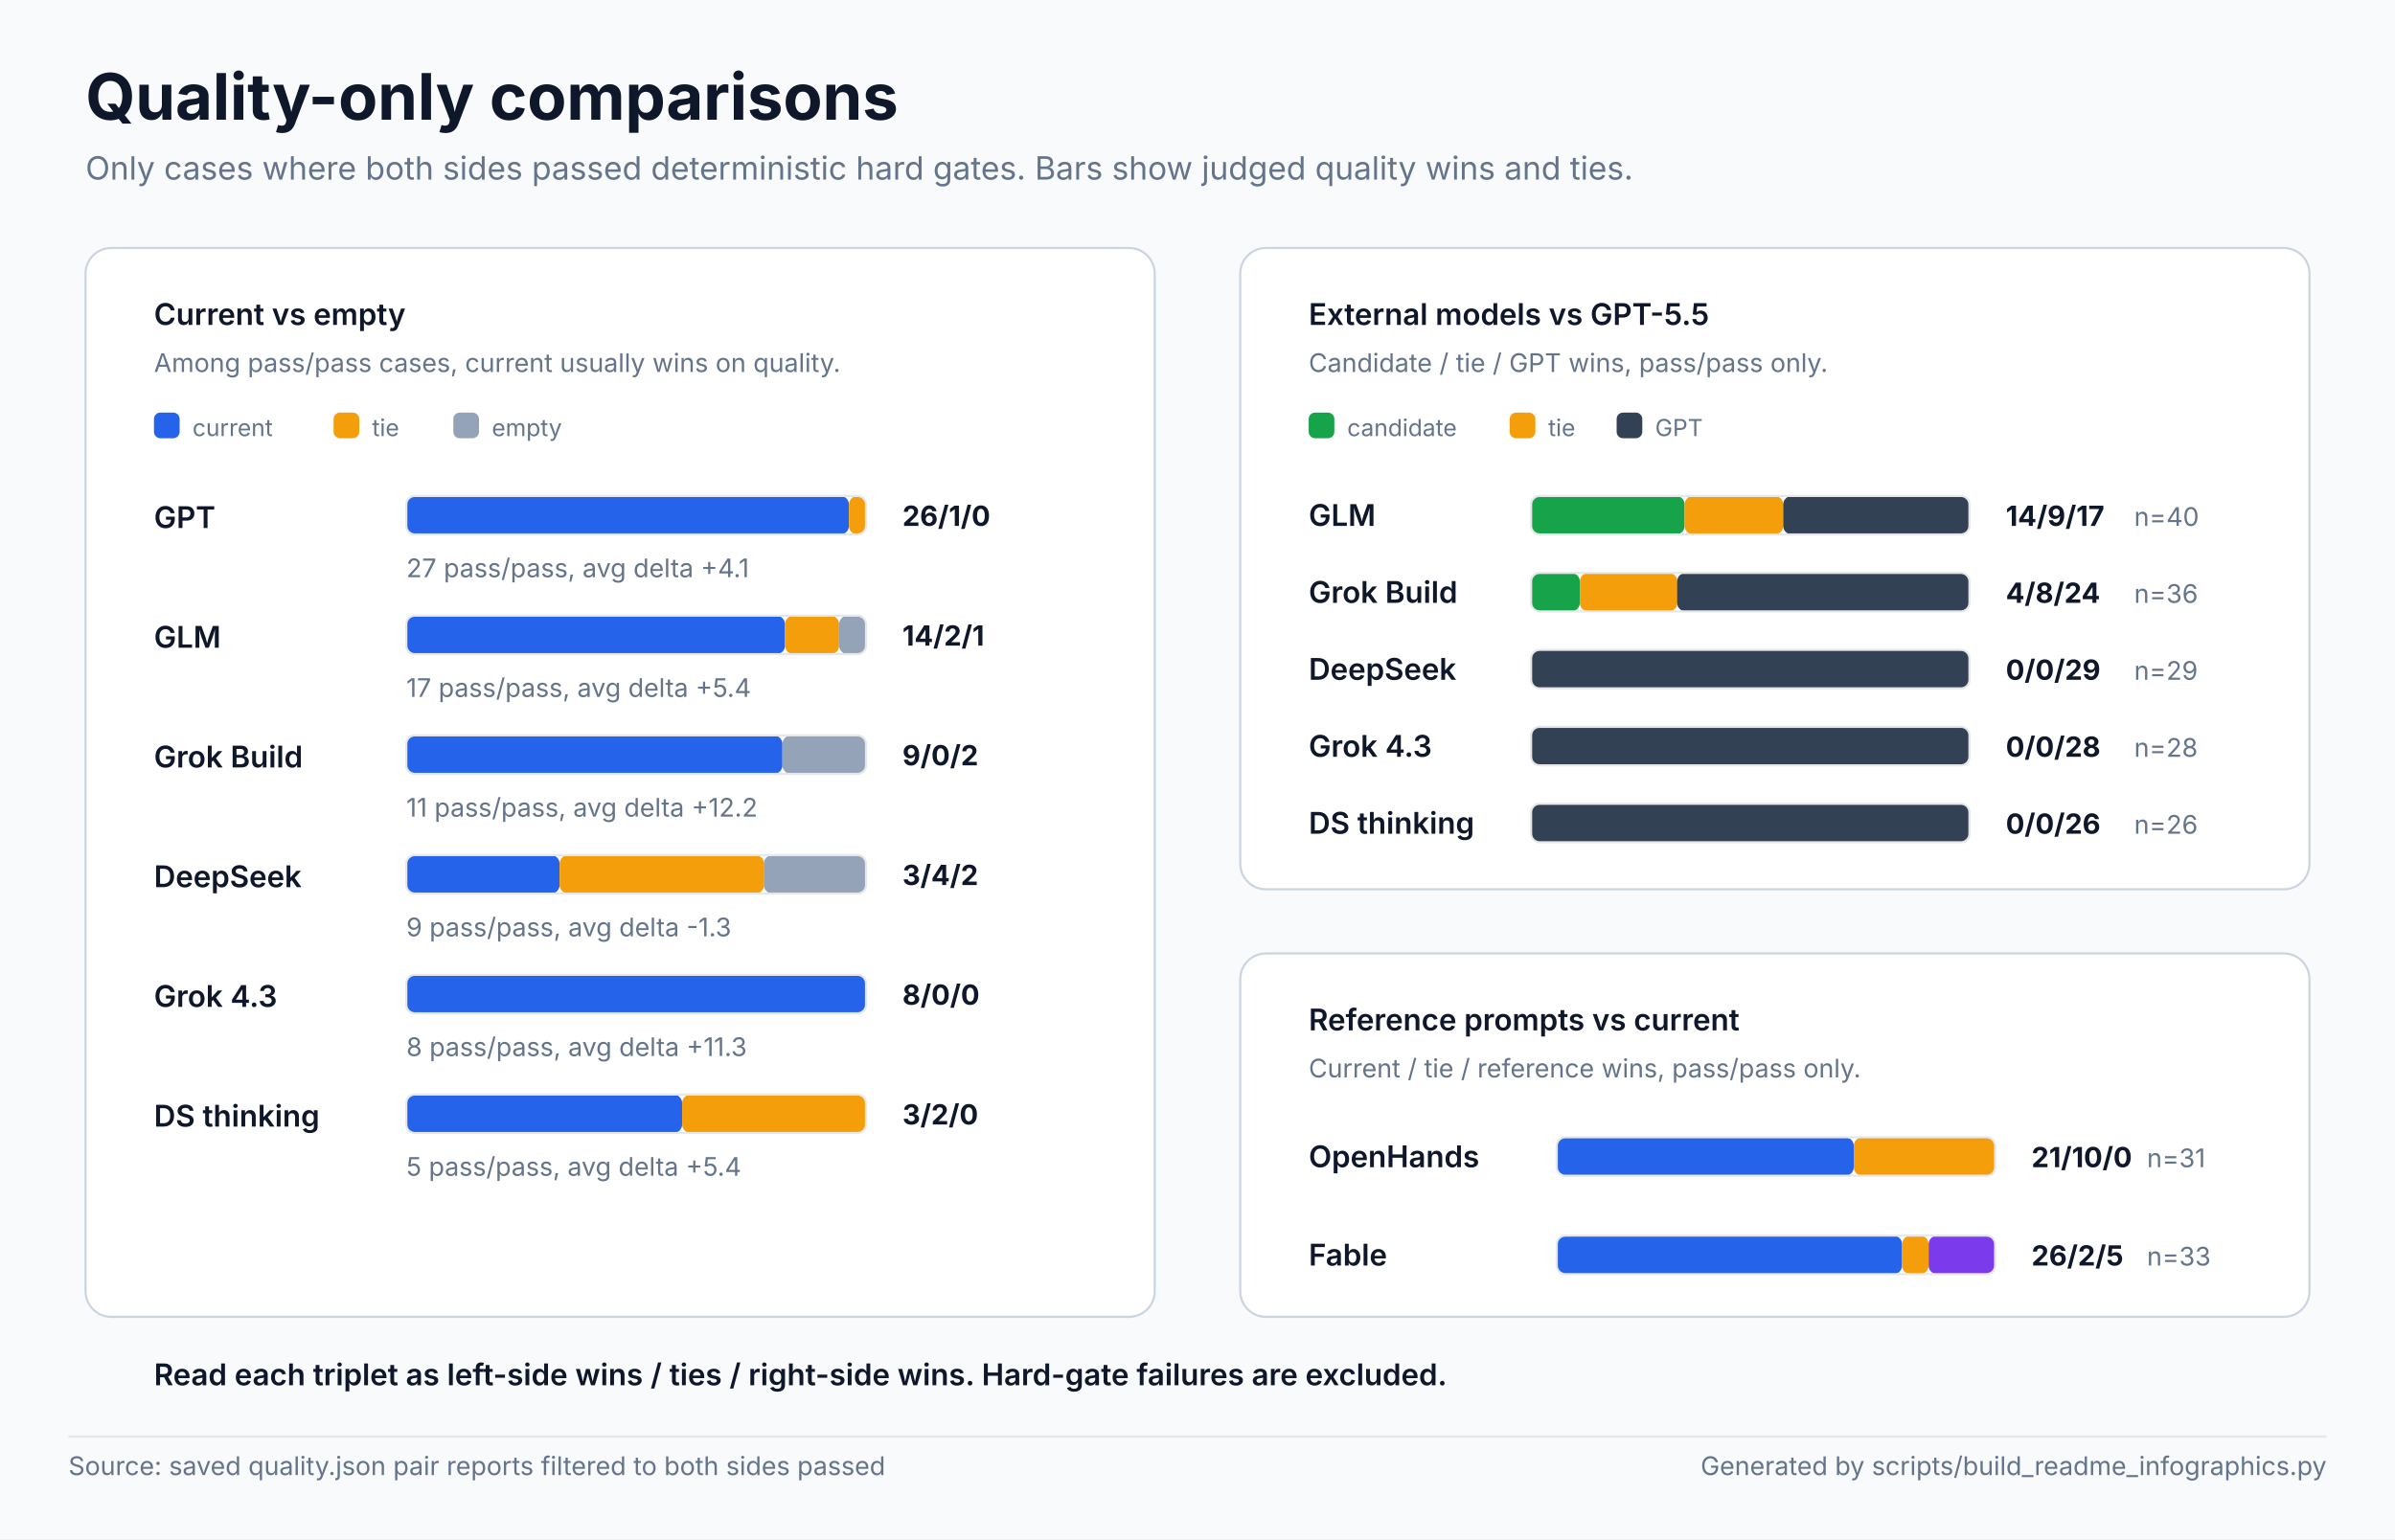
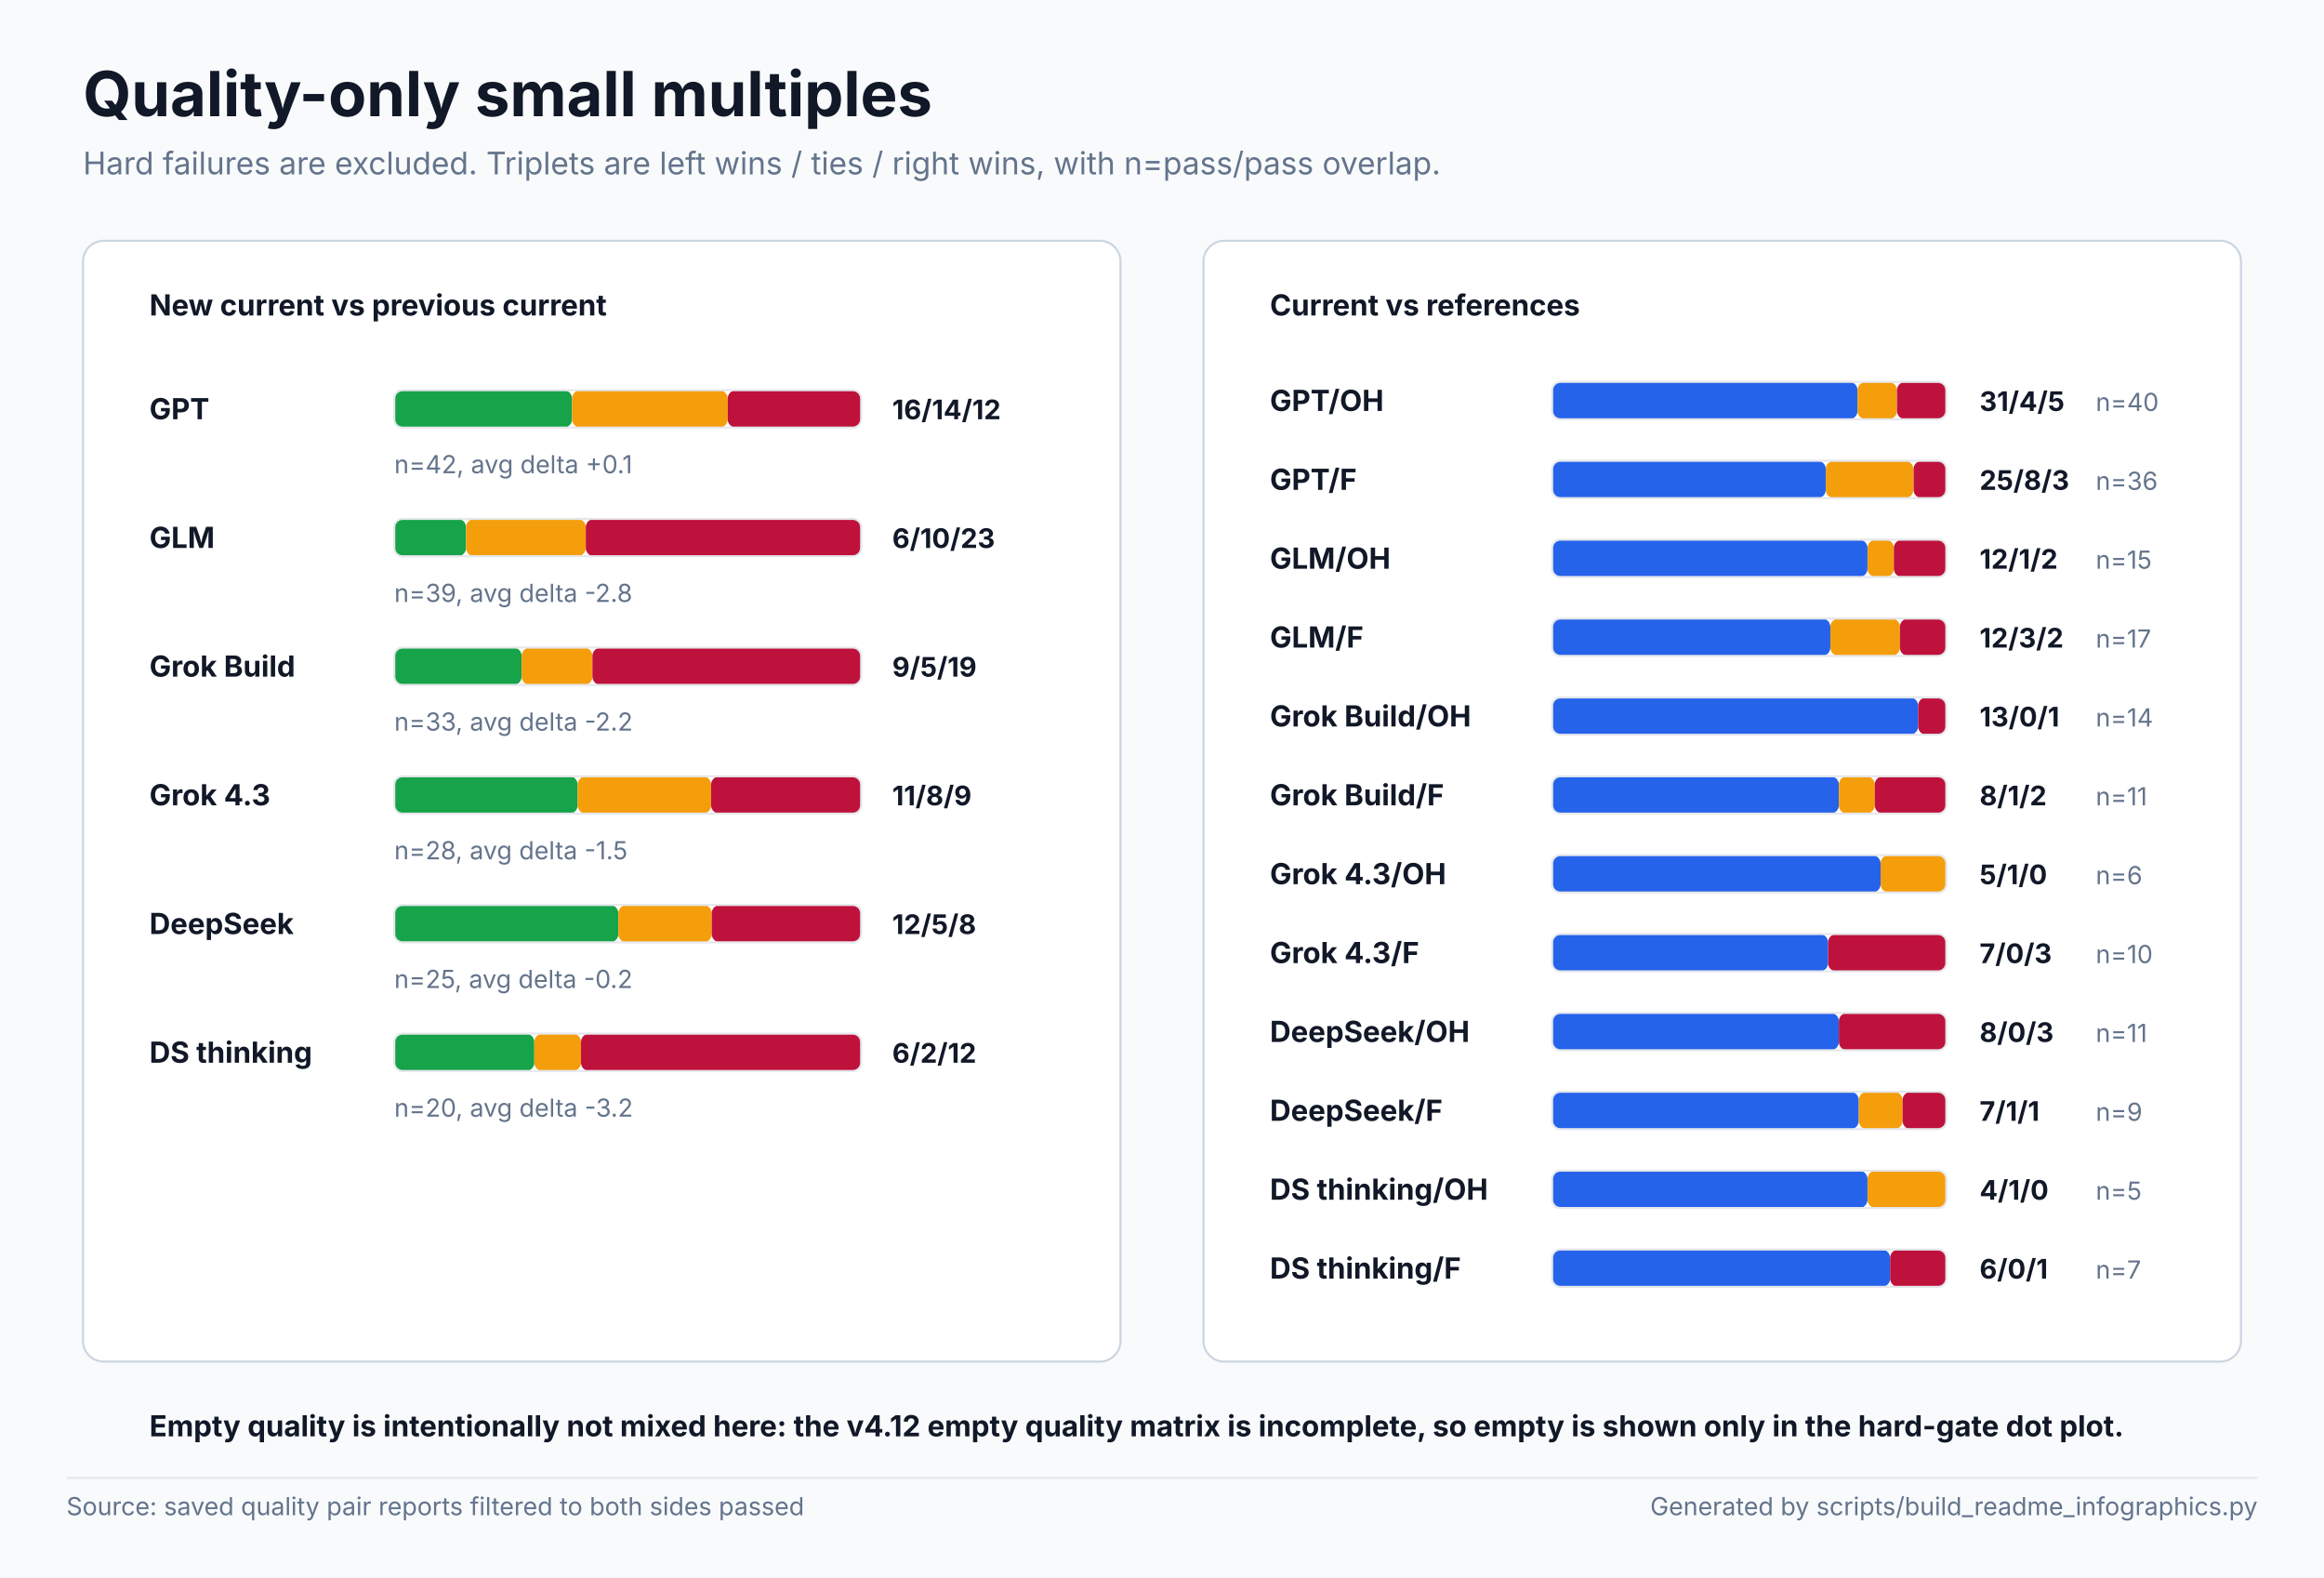
- <svg xmlns="http://www.w3.org/2000/svg" width="1120" height="720" viewBox="0 0 1120 720" role="img" aria-labelledby="title desc">
+ <svg xmlns="http://www.w3.org/2000/svg" width="1120" height="760" viewBox="0 0 1120 760" role="img" aria-labelledby="title desc">
  <style>
- text{font-family:-apple-system,BlinkMacSystemFont,'Segoe UI',sans-serif}
- .title{font-size:30px;font-weight:700;fill:#0f172a}
+ text{font-family:-apple-system,BlinkMacSystemFont,'Segoe UI',sans-serif;letter-spacing:0}
+ .title{font-size:30px;font-weight:700;fill:#111827}
.subtitle{font-size:15px;fill:#64748b}
- .label{font-size:14px;font-weight:600;fill:#0f172a}
+ .label{font-size:14px;font-weight:700;fill:#111827}
.small{font-size:12px;fill:#64748b}
- .value{font-size:13px;font-weight:700;fill:#0f172a}
- .pill{font-size:12px;font-weight:700;fill:#0f172a}
+ .value{font-size:13px;font-weight:700;fill:#111827}
.axis{font-size:11px;fill:#64748b}
+ .cell{font-size:11px;font-weight:700;fill:#111827}
</style>
-   <rect x="0" y="0" width="1120" height="720" rx="0" fill="#f8fafc" />
-   <text x="40.0" y="56.0" class="title">Quality-only comparisons</text>
-   <text x="40.0" y="84.0" class="subtitle">Only cases where both sides passed deterministic hard gates. Bars show judged quality wins and ties.</text>
-   <rect x="40.0" y="116.0" width="500.0" height="500.0" rx="12.0" fill="#ffffff" stroke="#cbd5e1" />
-   <text x="72.0" y="152.0" class="label">Current vs empty</text>
-   <text x="72.0" y="174.0" class="small">Among pass/pass cases, current usually wins on quality.</text>
-   <rect x="72.0" y="193.0" width="12.0" height="12.0" rx="3.0" fill="#2563eb" />
-   <text x="90.0" y="204.0" class="axis">current</text>
-   <rect x="156.0" y="193.0" width="12.0" height="12.0" rx="3.0" fill="#f59e0b" />
-   <text x="174.0" y="204.0" class="axis">tie</text>
-   <rect x="212.0" y="193.0" width="12.0" height="12.0" rx="3.0" fill="#94a3b8" />
-   <text x="230.0" y="204.0" class="axis">empty</text>
-   <text x="72.0" y="247.0" class="label">GPT</text>
-   <rect x="190.0" y="232.0" width="207.0" height="18.0" rx="4.0" fill="#2563eb" />
-   <rect x="397.0" y="232.0" width="8.0" height="18.0" rx="4.0" fill="#f59e0b" />
-   <rect x="190.0" y="232.0" width="215.0" height="18.0" rx="4.0" fill="none" stroke="#e5e7eb" />
-   <text x="422.0" y="246.0" class="value">26/1/0</text>
-   <text x="190.0" y="270.0" class="small">27 pass/pass, avg delta +4.1</text>
-   <text x="72.0" y="303.0" class="label">GLM</text>
-   <rect x="190.0" y="288.0" width="177.1" height="18.0" rx="4.0" fill="#2563eb" />
-   <rect x="367.1" y="288.0" width="25.3" height="18.0" rx="4.0" fill="#f59e0b" />
-   <rect x="392.4" y="288.0" width="12.6" height="18.0" rx="4.0" fill="#94a3b8" />
-   <rect x="190.0" y="288.0" width="215.0" height="18.0" rx="4.0" fill="none" stroke="#e5e7eb" />
-   <text x="422.0" y="302.0" class="value">14/2/1</text>
-   <text x="190.0" y="326.0" class="small">17 pass/pass, avg delta +5.4</text>
-   <text x="72.0" y="359.0" class="label">Grok Build</text>
-   <rect x="190.0" y="344.0" width="175.9" height="18.0" rx="4.0" fill="#2563eb" />
-   <rect x="365.9" y="344.0" width="39.1" height="18.0" rx="4.0" fill="#94a3b8" />
-   <rect x="190.0" y="344.0" width="215.0" height="18.0" rx="4.0" fill="none" stroke="#e5e7eb" />
-   <text x="422.0" y="358.0" class="value">9/0/2</text>
-   <text x="190.0" y="382.0" class="small">11 pass/pass, avg delta +12.2</text>
-   <text x="72.0" y="415.0" class="label">DeepSeek</text>
-   <rect x="190.0" y="400.0" width="71.7" height="18.0" rx="4.0" fill="#2563eb" />
-   <rect x="261.7" y="400.0" width="95.6" height="18.0" rx="4.0" fill="#f59e0b" />
-   <rect x="357.2" y="400.0" width="47.8" height="18.0" rx="4.0" fill="#94a3b8" />
-   <rect x="190.0" y="400.0" width="215.0" height="18.0" rx="4.0" fill="none" stroke="#e5e7eb" />
-   <text x="422.0" y="414.0" class="value">3/4/2</text>
-   <text x="190.0" y="438.0" class="small">9 pass/pass, avg delta -1.3</text>
-   <text x="72.0" y="471.0" class="label">Grok 4.3</text>
-   <rect x="190.0" y="456.0" width="215.0" height="18.0" rx="4.0" fill="#2563eb" />
-   <rect x="190.0" y="456.0" width="215.0" height="18.0" rx="4.0" fill="none" stroke="#e5e7eb" />
-   <text x="422.0" y="470.0" class="value">8/0/0</text>
-   <text x="190.0" y="494.0" class="small">8 pass/pass, avg delta +11.3</text>
-   <text x="72.0" y="527.0" class="label">DS thinking</text>
-   <rect x="190.0" y="512.0" width="129.0" height="18.0" rx="4.0" fill="#2563eb" />
-   <rect x="319.0" y="512.0" width="86.0" height="18.0" rx="4.0" fill="#f59e0b" />
-   <rect x="190.0" y="512.0" width="215.0" height="18.0" rx="4.0" fill="none" stroke="#e5e7eb" />
-   <text x="422.0" y="526.0" class="value">3/2/0</text>
-   <text x="190.0" y="550.0" class="small">5 pass/pass, avg delta +5.4</text>
-   <rect x="580.0" y="116.0" width="500.0" height="300.0" rx="12.0" fill="#ffffff" stroke="#cbd5e1" />
-   <text x="612.0" y="152.0" class="label">External models vs GPT-5.5</text>
-   <text x="612.0" y="174.0" class="small">Candidate / tie / GPT wins, pass/pass only.</text>
-   <rect x="612.0" y="193.0" width="12.0" height="12.0" rx="3.0" fill="#16a34a" />
-   <text x="630.0" y="204.0" class="axis">candidate</text>
-   <rect x="706.0" y="193.0" width="12.0" height="12.0" rx="3.0" fill="#f59e0b" />
-   <text x="724.0" y="204.0" class="axis">tie</text>
-   <rect x="756.0" y="193.0" width="12.0" height="12.0" rx="3.0" fill="#334155" />
-   <text x="774.0" y="204.0" class="axis">GPT</text>
-   <text x="612.0" y="246.0" class="label">GLM</text>
-   <rect x="716.0" y="232.0" width="71.8" height="18.0" rx="4.0" fill="#16a34a" />
-   <rect x="787.8" y="232.0" width="46.1" height="18.0" rx="4.0" fill="#f59e0b" />
-   <rect x="833.9" y="232.0" width="87.1" height="18.0" rx="4.0" fill="#334155" />
-   <rect x="716.0" y="232.0" width="205.0" height="18.0" rx="4.0" fill="none" stroke="#e5e7eb" />
-   <text x="938.0" y="246.0" class="value">14/9/17</text>
-   <text x="998.0" y="246.0" class="small">n=40</text>
-   <text x="612.0" y="282.0" class="label">Grok Build</text>
-   <rect x="716.0" y="268.0" width="22.8" height="18.0" rx="4.0" fill="#16a34a" />
-   <rect x="738.8" y="268.0" width="45.6" height="18.0" rx="4.0" fill="#f59e0b" />
-   <rect x="784.3" y="268.0" width="136.7" height="18.0" rx="4.0" fill="#334155" />
-   <rect x="716.0" y="268.0" width="205.0" height="18.0" rx="4.0" fill="none" stroke="#e5e7eb" />
-   <text x="938.0" y="282.0" class="value">4/8/24</text>
-   <text x="998.0" y="282.0" class="small">n=36</text>
-   <text x="612.0" y="318.0" class="label">DeepSeek</text>
-   <rect x="716.0" y="304.0" width="205.0" height="18.0" rx="4.0" fill="#334155" />
-   <rect x="716.0" y="304.0" width="205.0" height="18.0" rx="4.0" fill="none" stroke="#e5e7eb" />
-   <text x="938.0" y="318.0" class="value">0/0/29</text>
-   <text x="998.0" y="318.0" class="small">n=29</text>
-   <text x="612.0" y="354.0" class="label">Grok 4.3</text>
-   <rect x="716.0" y="340.0" width="205.0" height="18.0" rx="4.0" fill="#334155" />
-   <rect x="716.0" y="340.0" width="205.0" height="18.0" rx="4.0" fill="none" stroke="#e5e7eb" />
-   <text x="938.0" y="354.0" class="value">0/0/28</text>
-   <text x="998.0" y="354.0" class="small">n=28</text>
-   <text x="612.0" y="390.0" class="label">DS thinking</text>
-   <rect x="716.0" y="376.0" width="205.0" height="18.0" rx="4.0" fill="#334155" />
-   <rect x="716.0" y="376.0" width="205.0" height="18.0" rx="4.0" fill="none" stroke="#e5e7eb" />
-   <text x="938.0" y="390.0" class="value">0/0/26</text>
-   <text x="998.0" y="390.0" class="small">n=26</text>
-   <rect x="580.0" y="446.0" width="500.0" height="170.0" rx="12.0" fill="#ffffff" stroke="#cbd5e1" />
-   <text x="612.0" y="482.0" class="label">Reference prompts vs current</text>
-   <text x="612.0" y="504.0" class="small">Current / tie / reference wins, pass/pass only.</text>
-   <text x="612.0" y="546.0" class="label">OpenHands</text>
-   <rect x="728.0" y="532.0" width="138.9" height="18.0" rx="4.0" fill="#2563eb" />
-   <rect x="866.9" y="532.0" width="66.1" height="18.0" rx="4.0" fill="#f59e0b" />
-   <rect x="728.0" y="532.0" width="205.0" height="18.0" rx="4.0" fill="none" stroke="#e5e7eb" />
-   <text x="950.0" y="546.0" class="value">21/10/0</text>
-   <text x="1004.0" y="546.0" class="small">n=31</text>
-   <text x="612.0" y="592.0" class="label">Fable</text>
-   <rect x="728.0" y="578.0" width="161.5" height="18.0" rx="4.0" fill="#2563eb" />
-   <rect x="889.5" y="578.0" width="12.4" height="18.0" rx="4.0" fill="#f59e0b" />
-   <rect x="901.9" y="578.0" width="31.1" height="18.0" rx="4.0" fill="#7c3aed" />
-   <rect x="728.0" y="578.0" width="205.0" height="18.0" rx="4.0" fill="none" stroke="#e5e7eb" />
-   <text x="950.0" y="592.0" class="value">26/2/5</text>
-   <text x="1004.0" y="592.0" class="small">n=33</text>
-   <text x="72.0" y="648.0" class="label">Read each triplet as left-side wins / ties / right-side wins. Hard-gate failures are excluded.</text>
-   <line x1="32.0" y1="672.0" x2="1088.0" y2="672.0" stroke="#e5e7eb" stroke-width="1" />
-   <text x="32.0" y="690.0" class="small">Source: saved quality.json pair reports filtered to both sides passed</text>
-   <text x="1088.0" y="690.0" class="small" text-anchor="end">Generated by scripts/build_readme_infographics.py</text>
+   <rect x="0" y="0" width="1120" height="760" fill="#f8fafc" />
+   <text x="40.0" y="56.0" class="title">Quality-only small multiples</text>
+   <text x="40.0" y="84.0" class="subtitle">Hard failures are excluded. Triplets are left wins / ties / right wins, with n=pass/pass overlap.</text>
+   <rect x="40.0" y="116.0" width="500.0" height="540.0" rx="10.0" fill="#ffffff" stroke="#cbd5e1" />
+   <text x="72.0" y="152.0" class="label">New current vs previous current</text>
+   <text x="72.0" y="202.0" class="label">GPT</text>
+   <rect x="190.0" y="188.0" width="85.7" height="18.0" rx="4.0" fill="#16a34a" />
+   <rect x="275.7" y="188.0" width="75.0" height="18.0" rx="4.0" fill="#f59e0b" />
+   <rect x="350.7" y="188.0" width="64.3" height="18.0" rx="4.0" fill="#be123c" />
+   <rect x="190.0" y="188.0" width="225.0" height="18.0" rx="4.0" fill="none" stroke="#e5e7eb" />
+   <text x="430.0" y="202.0" class="value">16/14/12</text>
+   <text x="190.0" y="228.0" class="small">n=42, avg delta +0.1</text>
+   <text x="72.0" y="264.0" class="label">GLM</text>
+   <rect x="190.0" y="250.0" width="34.6" height="18.0" rx="4.0" fill="#16a34a" />
+   <rect x="224.6" y="250.0" width="57.7" height="18.0" rx="4.0" fill="#f59e0b" />
+   <rect x="282.3" y="250.0" width="132.7" height="18.0" rx="4.0" fill="#be123c" />
+   <rect x="190.0" y="250.0" width="225.0" height="18.0" rx="4.0" fill="none" stroke="#e5e7eb" />
+   <text x="430.0" y="264.0" class="value">6/10/23</text>
+   <text x="190.0" y="290.0" class="small">n=39, avg delta -2.8</text>
+   <text x="72.0" y="326.0" class="label">Grok Build</text>
+   <rect x="190.0" y="312.0" width="61.4" height="18.0" rx="4.0" fill="#16a34a" />
+   <rect x="251.4" y="312.0" width="34.1" height="18.0" rx="4.0" fill="#f59e0b" />
+   <rect x="285.5" y="312.0" width="129.5" height="18.0" rx="4.0" fill="#be123c" />
+   <rect x="190.0" y="312.0" width="225.0" height="18.0" rx="4.0" fill="none" stroke="#e5e7eb" />
+   <text x="430.0" y="326.0" class="value">9/5/19</text>
+   <text x="190.0" y="352.0" class="small">n=33, avg delta -2.2</text>
+   <text x="72.0" y="388.0" class="label">Grok 4.3</text>
+   <rect x="190.0" y="374.0" width="88.4" height="18.0" rx="4.0" fill="#16a34a" />
+   <rect x="278.4" y="374.0" width="64.3" height="18.0" rx="4.0" fill="#f59e0b" />
+   <rect x="342.7" y="374.0" width="72.3" height="18.0" rx="4.0" fill="#be123c" />
+   <rect x="190.0" y="374.0" width="225.0" height="18.0" rx="4.0" fill="none" stroke="#e5e7eb" />
+   <text x="430.0" y="388.0" class="value">11/8/9</text>
+   <text x="190.0" y="414.0" class="small">n=28, avg delta -1.5</text>
+   <text x="72.0" y="450.0" class="label">DeepSeek</text>
+   <rect x="190.0" y="436.0" width="108.0" height="18.0" rx="4.0" fill="#16a34a" />
+   <rect x="298.0" y="436.0" width="45.0" height="18.0" rx="4.0" fill="#f59e0b" />
+   <rect x="343.0" y="436.0" width="72.0" height="18.0" rx="4.0" fill="#be123c" />
+   <rect x="190.0" y="436.0" width="225.0" height="18.0" rx="4.0" fill="none" stroke="#e5e7eb" />
+   <text x="430.0" y="450.0" class="value">12/5/8</text>
+   <text x="190.0" y="476.0" class="small">n=25, avg delta -0.2</text>
+   <text x="72.0" y="512.0" class="label">DS thinking</text>
+   <rect x="190.0" y="498.0" width="67.5" height="18.0" rx="4.0" fill="#16a34a" />
+   <rect x="257.5" y="498.0" width="22.5" height="18.0" rx="4.0" fill="#f59e0b" />
+   <rect x="280.0" y="498.0" width="135.0" height="18.0" rx="4.0" fill="#be123c" />
+   <rect x="190.0" y="498.0" width="225.0" height="18.0" rx="4.0" fill="none" stroke="#e5e7eb" />
+   <text x="430.0" y="512.0" class="value">6/2/12</text>
+   <text x="190.0" y="538.0" class="small">n=20, avg delta -3.2</text>
+   <rect x="580.0" y="116.0" width="500.0" height="540.0" rx="10.0" fill="#ffffff" stroke="#cbd5e1" />
+   <text x="612.0" y="152.0" class="label">Current vs references</text>
+   <text x="612.0" y="198.0" class="label">GPT/OH</text>
+   <rect x="748.0" y="184.0" width="147.2" height="18.0" rx="4.0" fill="#2563eb" />
+   <rect x="895.2" y="184.0" width="19.0" height="18.0" rx="4.0" fill="#f59e0b" />
+   <rect x="914.2" y="184.0" width="23.8" height="18.0" rx="4.0" fill="#be123c" />
+   <rect x="748.0" y="184.0" width="190.0" height="18.0" rx="4.0" fill="none" stroke="#e5e7eb" />
+   <text x="954.0" y="198.0" class="value">31/4/5</text>
+   <text x="1010.0" y="198.0" class="small">n=40</text>
+   <text x="612.0" y="236.0" class="label">GPT/F</text>
+   <rect x="748.0" y="222.0" width="131.9" height="18.0" rx="4.0" fill="#2563eb" />
+   <rect x="879.9" y="222.0" width="42.2" height="18.0" rx="4.0" fill="#f59e0b" />
+   <rect x="922.2" y="222.0" width="15.8" height="18.0" rx="4.0" fill="#be123c" />
+   <rect x="748.0" y="222.0" width="190.0" height="18.0" rx="4.0" fill="none" stroke="#e5e7eb" />
+   <text x="954.0" y="236.0" class="value">25/8/3</text>
+   <text x="1010.0" y="236.0" class="small">n=36</text>
+   <text x="612.0" y="274.0" class="label">GLM/OH</text>
+   <rect x="748.0" y="260.0" width="152.0" height="18.0" rx="4.0" fill="#2563eb" />
+   <rect x="900.0" y="260.0" width="12.7" height="18.0" rx="4.0" fill="#f59e0b" />
+   <rect x="912.7" y="260.0" width="25.3" height="18.0" rx="4.0" fill="#be123c" />
+   <rect x="748.0" y="260.0" width="190.0" height="18.0" rx="4.0" fill="none" stroke="#e5e7eb" />
+   <text x="954.0" y="274.0" class="value">12/1/2</text>
+   <text x="1010.0" y="274.0" class="small">n=15</text>
+   <text x="612.0" y="312.0" class="label">GLM/F</text>
+   <rect x="748.0" y="298.0" width="134.1" height="18.0" rx="4.0" fill="#2563eb" />
+   <rect x="882.1" y="298.0" width="33.5" height="18.0" rx="4.0" fill="#f59e0b" />
+   <rect x="915.6" y="298.0" width="22.4" height="18.0" rx="4.0" fill="#be123c" />
+   <rect x="748.0" y="298.0" width="190.0" height="18.0" rx="4.0" fill="none" stroke="#e5e7eb" />
+   <text x="954.0" y="312.0" class="value">12/3/2</text>
+   <text x="1010.0" y="312.0" class="small">n=17</text>
+   <text x="612.0" y="350.0" class="label">Grok Build/OH</text>
+   <rect x="748.0" y="336.0" width="176.4" height="18.0" rx="4.0" fill="#2563eb" />
+   <rect x="924.4" y="336.0" width="13.6" height="18.0" rx="4.0" fill="#be123c" />
+   <rect x="748.0" y="336.0" width="190.0" height="18.0" rx="4.0" fill="none" stroke="#e5e7eb" />
+   <text x="954.0" y="350.0" class="value">13/0/1</text>
+   <text x="1010.0" y="350.0" class="small">n=14</text>
+   <text x="612.0" y="388.0" class="label">Grok Build/F</text>
+   <rect x="748.0" y="374.0" width="138.2" height="18.0" rx="4.0" fill="#2563eb" />
+   <rect x="886.2" y="374.0" width="17.3" height="18.0" rx="4.0" fill="#f59e0b" />
+   <rect x="903.5" y="374.0" width="34.5" height="18.0" rx="4.0" fill="#be123c" />
+   <rect x="748.0" y="374.0" width="190.0" height="18.0" rx="4.0" fill="none" stroke="#e5e7eb" />
+   <text x="954.0" y="388.0" class="value">8/1/2</text>
+   <text x="1010.0" y="388.0" class="small">n=11</text>
+   <text x="612.0" y="426.0" class="label">Grok 4.3/OH</text>
+   <rect x="748.0" y="412.0" width="158.3" height="18.0" rx="4.0" fill="#2563eb" />
+   <rect x="906.3" y="412.0" width="31.7" height="18.0" rx="4.0" fill="#f59e0b" />
+   <rect x="748.0" y="412.0" width="190.0" height="18.0" rx="4.0" fill="none" stroke="#e5e7eb" />
+   <text x="954.0" y="426.0" class="value">5/1/0</text>
+   <text x="1010.0" y="426.0" class="small">n=6</text>
+   <text x="612.0" y="464.0" class="label">Grok 4.3/F</text>
+   <rect x="748.0" y="450.0" width="133.0" height="18.0" rx="4.0" fill="#2563eb" />
+   <rect x="881.0" y="450.0" width="57.0" height="18.0" rx="4.0" fill="#be123c" />
+   <rect x="748.0" y="450.0" width="190.0" height="18.0" rx="4.0" fill="none" stroke="#e5e7eb" />
+   <text x="954.0" y="464.0" class="value">7/0/3</text>
+   <text x="1010.0" y="464.0" class="small">n=10</text>
+   <text x="612.0" y="502.0" class="label">DeepSeek/OH</text>
+   <rect x="748.0" y="488.0" width="138.2" height="18.0" rx="4.0" fill="#2563eb" />
+   <rect x="886.2" y="488.0" width="51.8" height="18.0" rx="4.0" fill="#be123c" />
+   <rect x="748.0" y="488.0" width="190.0" height="18.0" rx="4.0" fill="none" stroke="#e5e7eb" />
+   <text x="954.0" y="502.0" class="value">8/0/3</text>
+   <text x="1010.0" y="502.0" class="small">n=11</text>
+   <text x="612.0" y="540.0" class="label">DeepSeek/F</text>
+   <rect x="748.0" y="526.0" width="147.8" height="18.0" rx="4.0" fill="#2563eb" />
+   <rect x="895.8" y="526.0" width="21.1" height="18.0" rx="4.0" fill="#f59e0b" />
+   <rect x="916.9" y="526.0" width="21.1" height="18.0" rx="4.0" fill="#be123c" />
+   <rect x="748.0" y="526.0" width="190.0" height="18.0" rx="4.0" fill="none" stroke="#e5e7eb" />
+   <text x="954.0" y="540.0" class="value">7/1/1</text>
+   <text x="1010.0" y="540.0" class="small">n=9</text>
+   <text x="612.0" y="578.0" class="label">DS thinking/OH</text>
+   <rect x="748.0" y="564.0" width="152.0" height="18.0" rx="4.0" fill="#2563eb" />
+   <rect x="900.0" y="564.0" width="38.0" height="18.0" rx="4.0" fill="#f59e0b" />
+   <rect x="748.0" y="564.0" width="190.0" height="18.0" rx="4.0" fill="none" stroke="#e5e7eb" />
+   <text x="954.0" y="578.0" class="value">4/1/0</text>
+   <text x="1010.0" y="578.0" class="small">n=5</text>
+   <text x="612.0" y="616.0" class="label">DS thinking/F</text>
+   <rect x="748.0" y="602.0" width="162.9" height="18.0" rx="4.0" fill="#2563eb" />
+   <rect x="910.9" y="602.0" width="27.1" height="18.0" rx="4.0" fill="#be123c" />
+   <rect x="748.0" y="602.0" width="190.0" height="18.0" rx="4.0" fill="none" stroke="#e5e7eb" />
+   <text x="954.0" y="616.0" class="value">6/0/1</text>
+   <text x="1010.0" y="616.0" class="small">n=7</text>
+   <text x="72.0" y="692.0" class="label">Empty quality is intentionally not mixed here: the v4.12 empty quality matrix is incomplete, so empty is shown only in the hard-gate dot plot.</text>
+   <line x1="32.0" y1="712.0" x2="1088.0" y2="712.0" stroke="#e5e7eb" stroke-width="1" />
+   <text x="32.0" y="730.0" class="small">Source: saved quality pair reports filtered to both sides passed</text>
+   <text x="1088.0" y="730.0" class="small" text-anchor="end">Generated by scripts/build_readme_infographics.py</text>
</svg>
